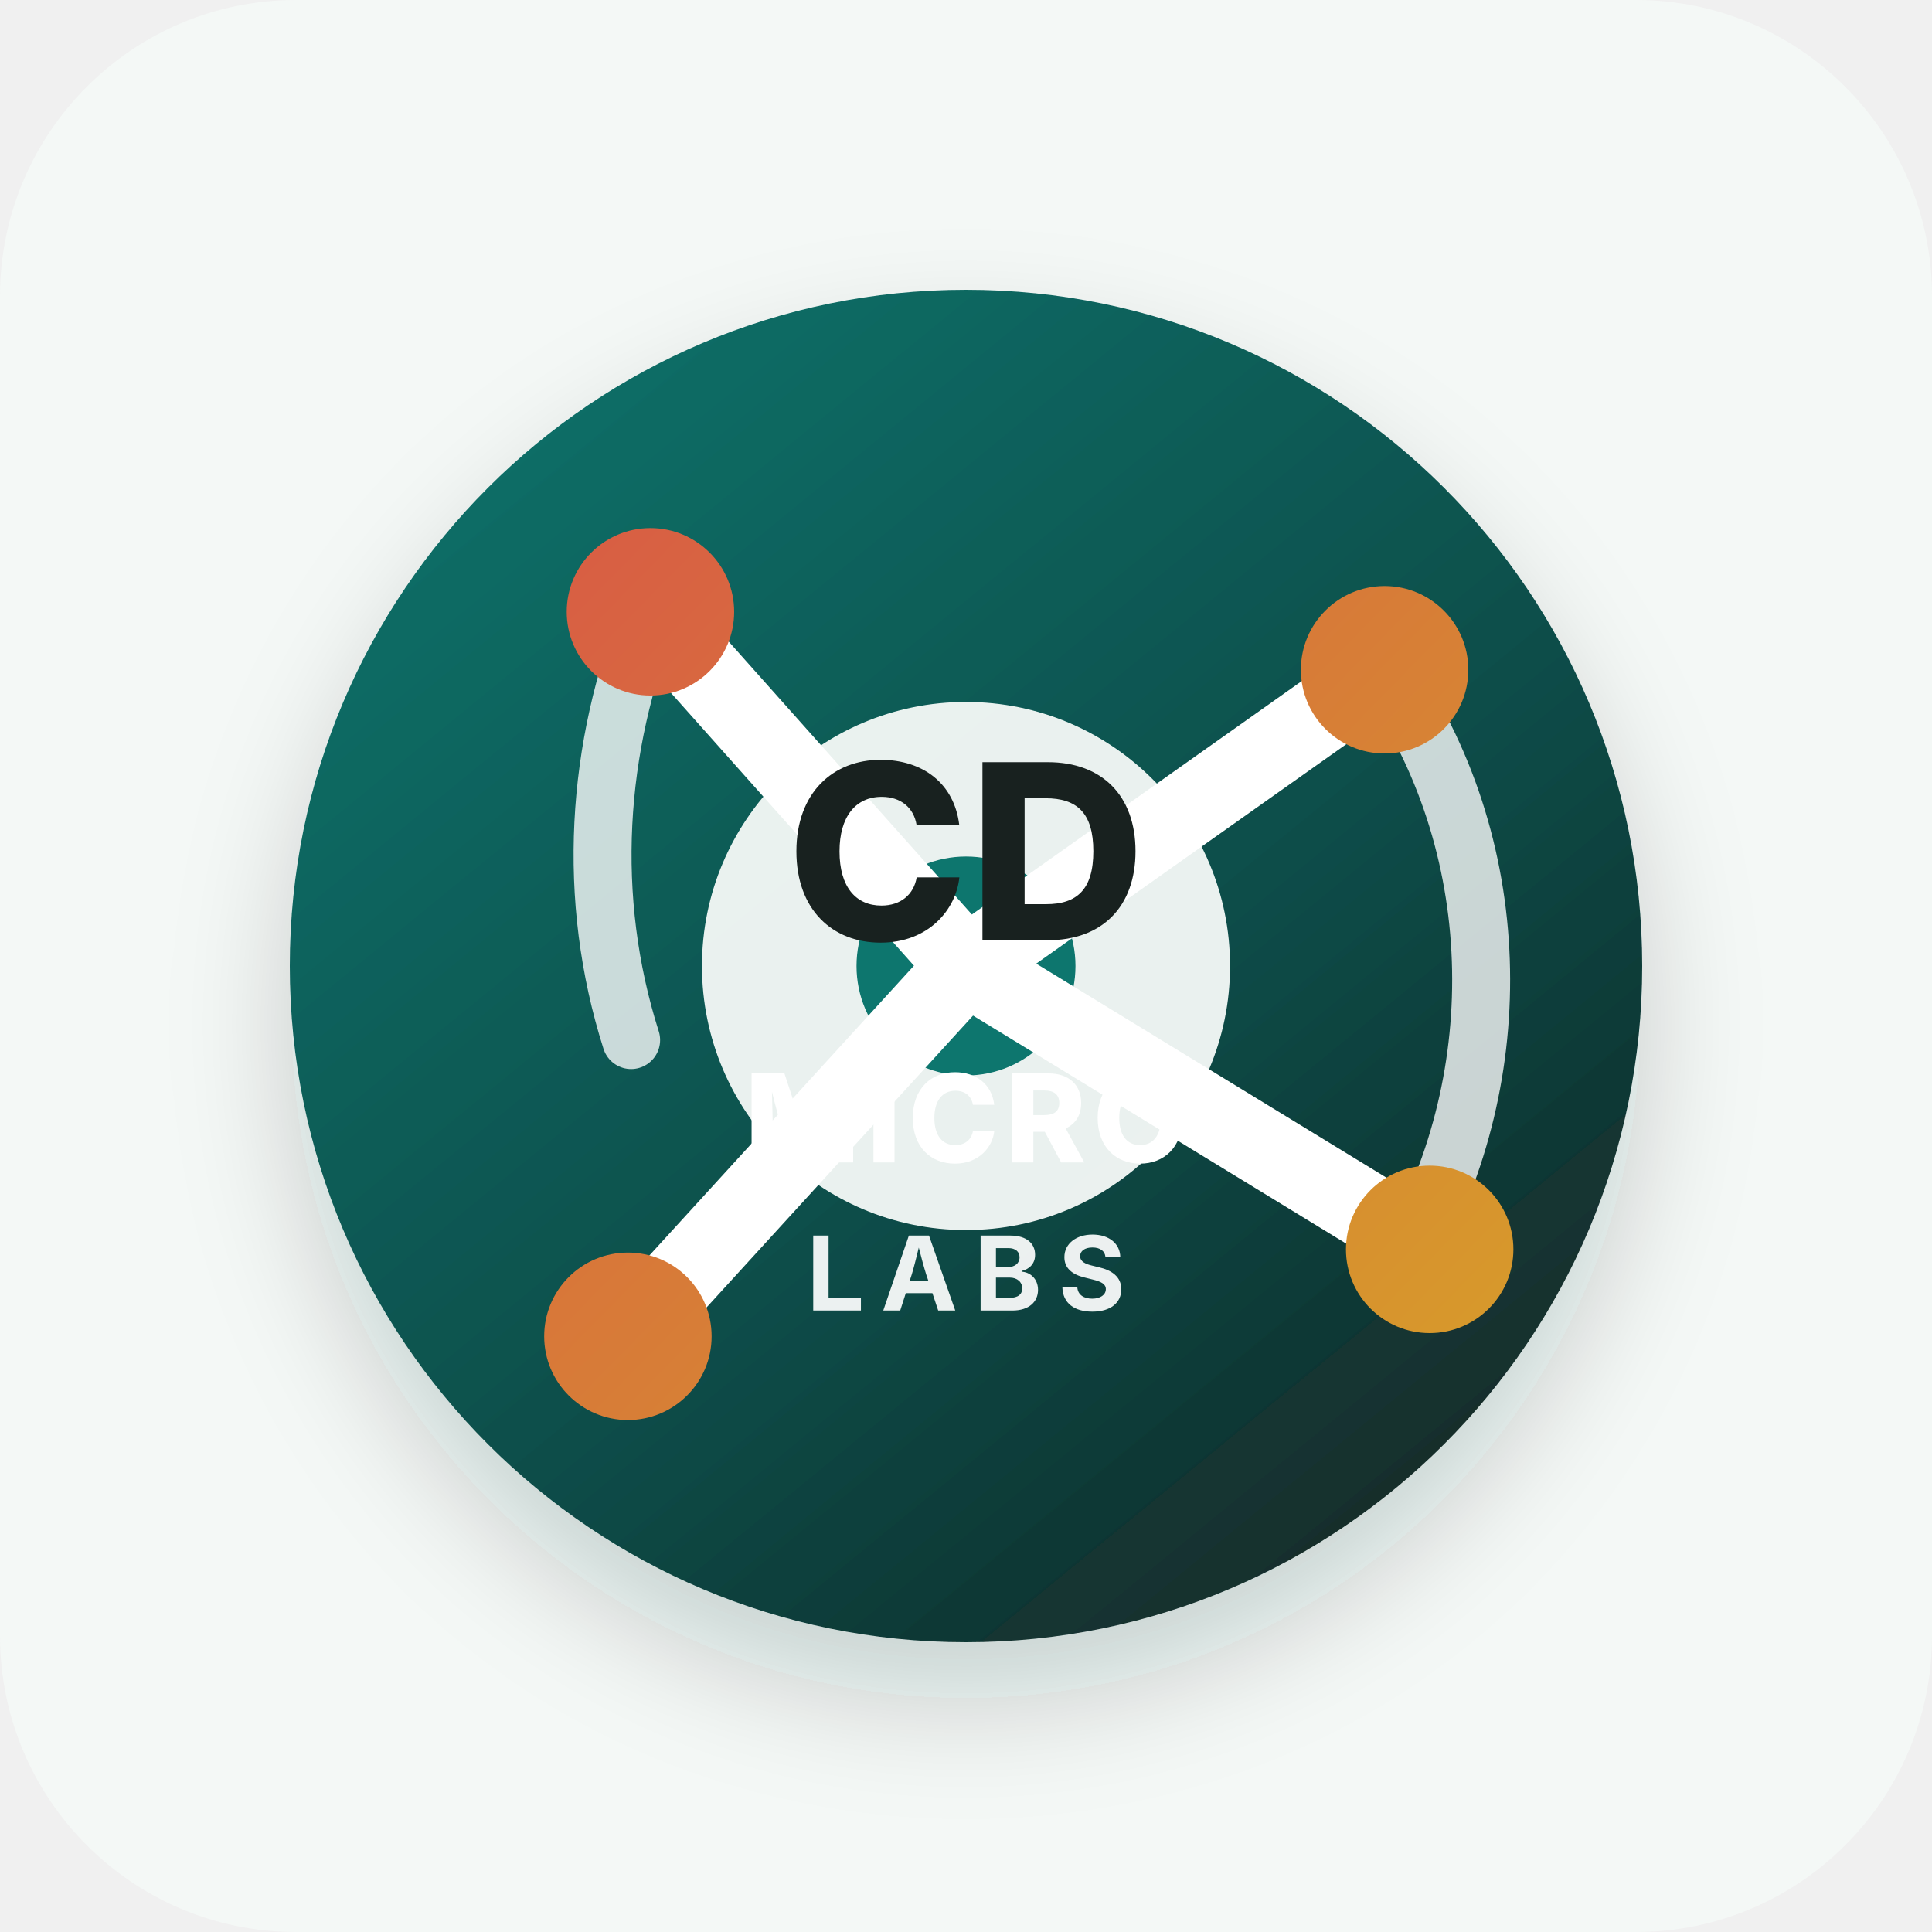
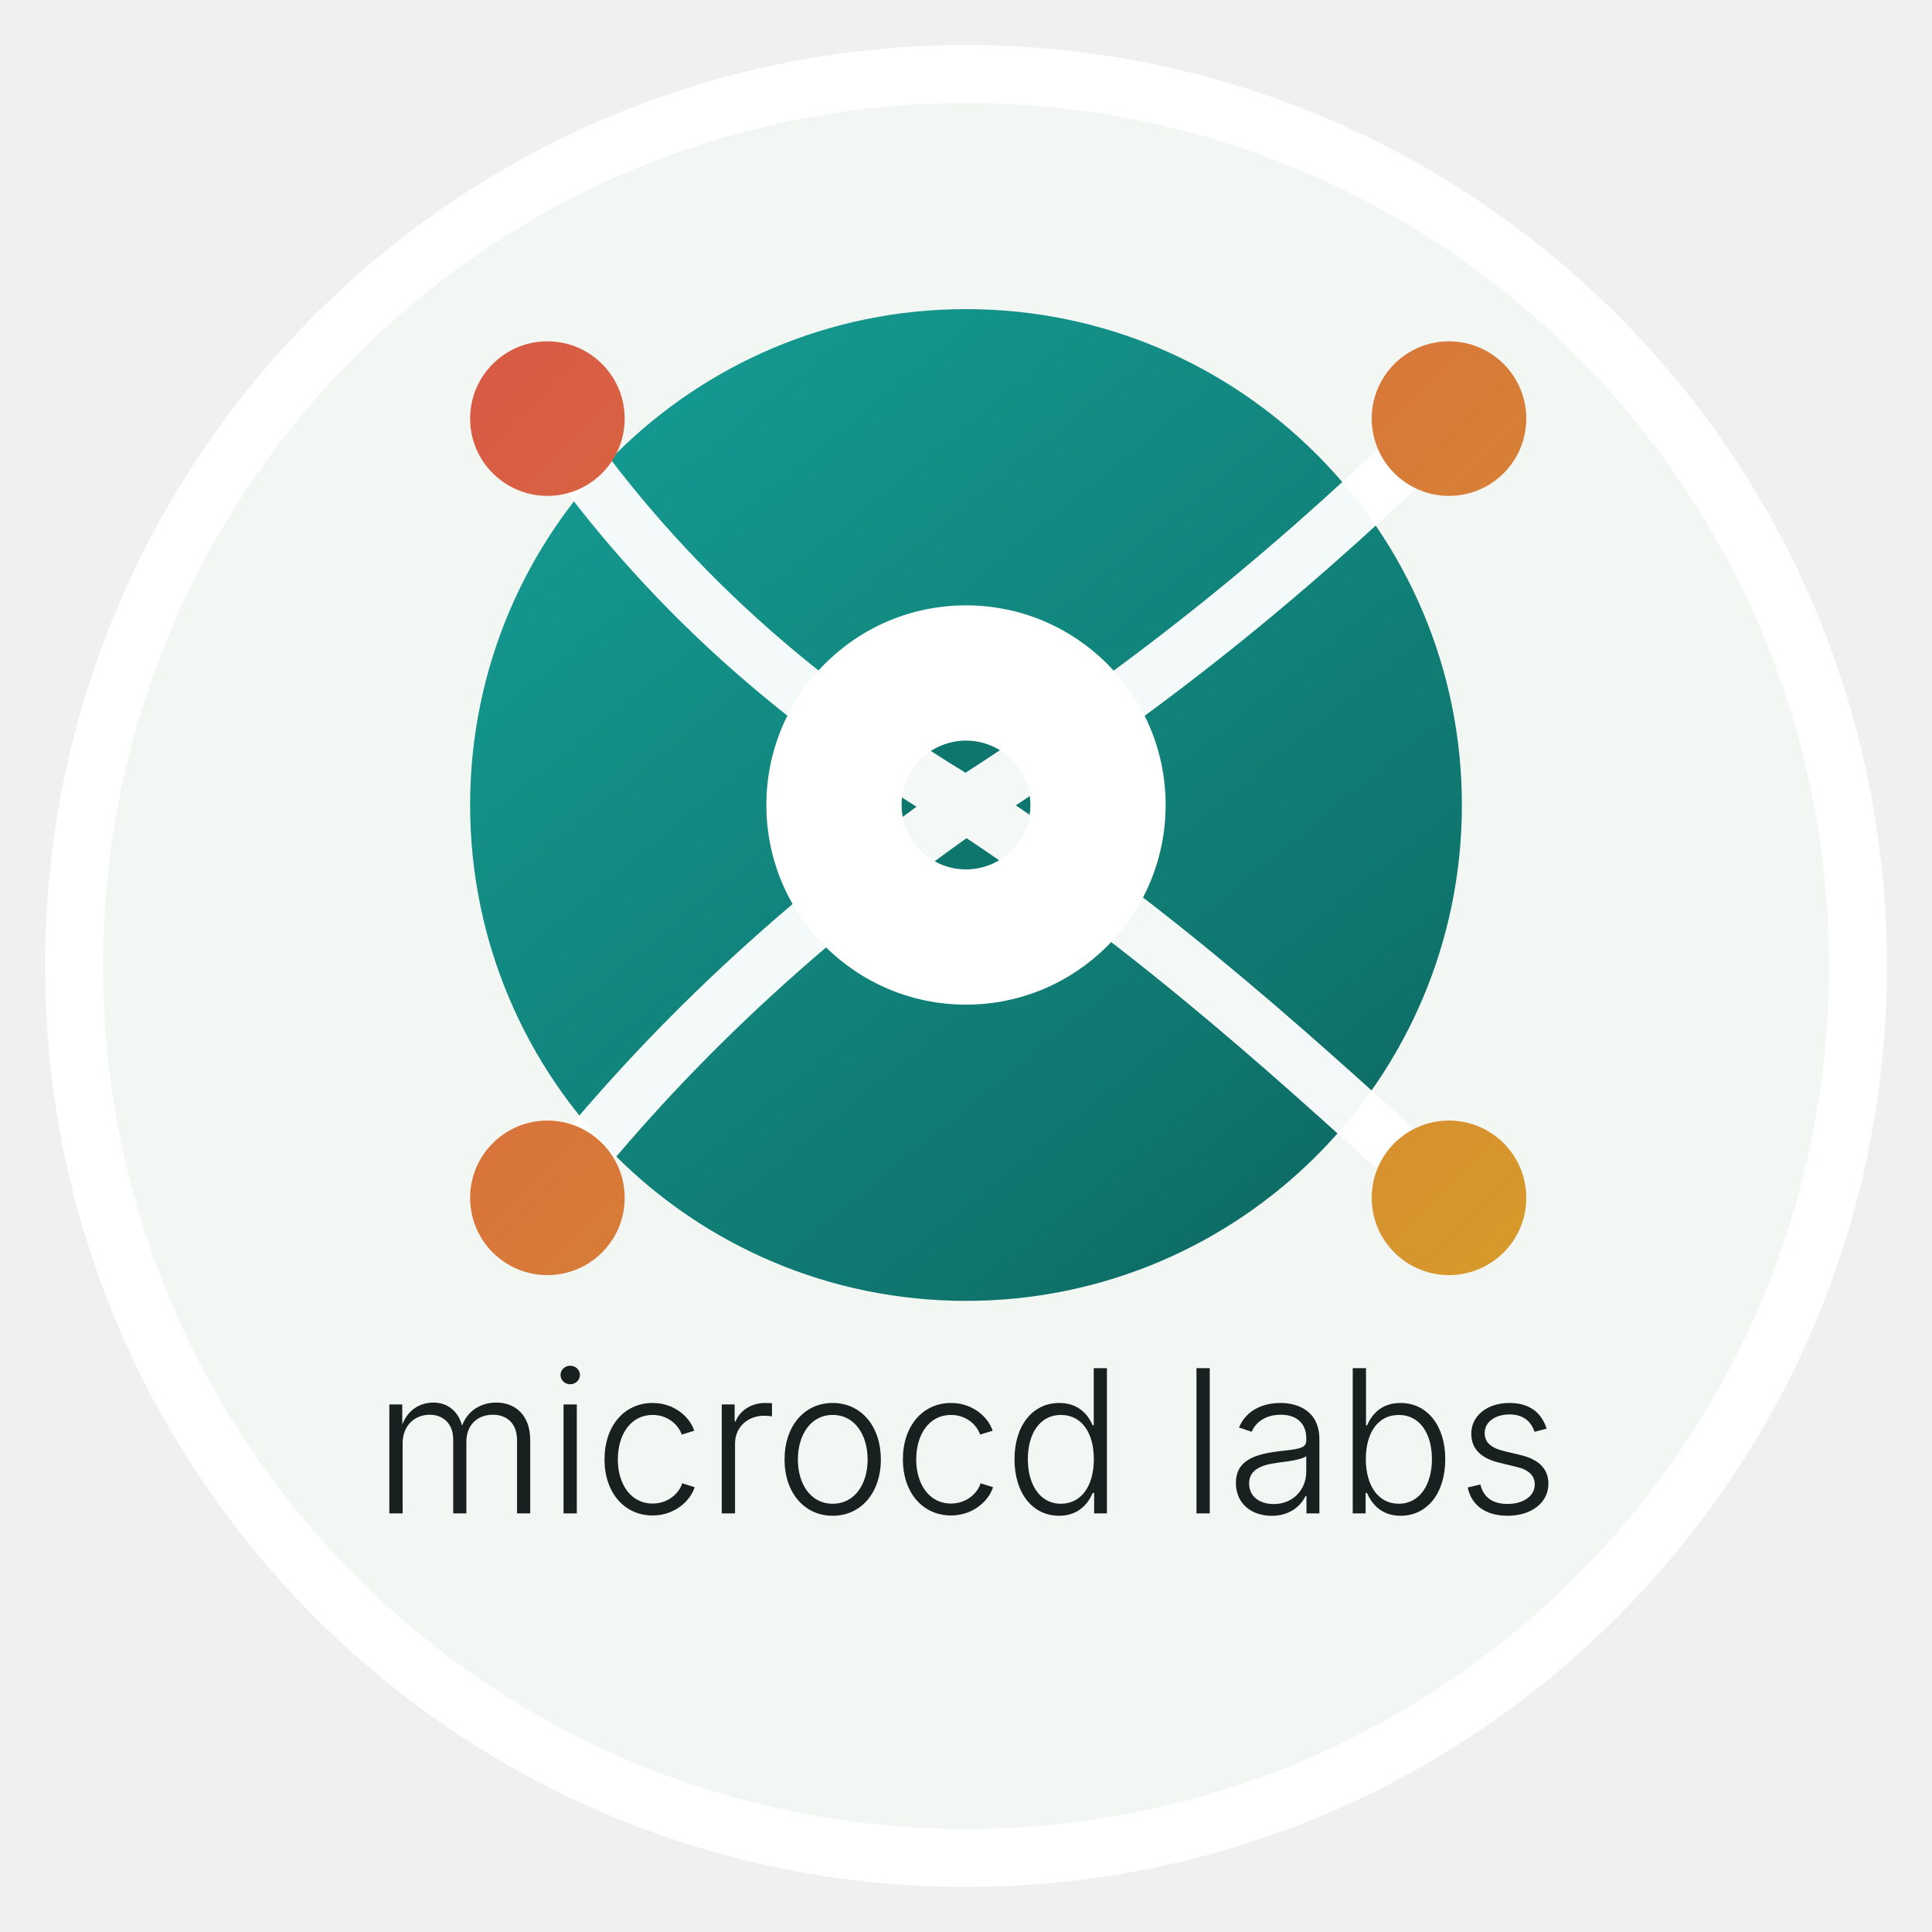
<svg xmlns="http://www.w3.org/2000/svg" width="2in" height="2in" viewBox="0 0 600 600" role="img" aria-labelledby="title desc">
  <defs>
-     <linearGradient id="discGradient" x1="120" y1="80" x2="480" y2="520" gradientUnits="userSpaceOnUse">
-       <stop offset="0" stop-color="#0f766e" />
-       <stop offset="0.55" stop-color="#0a4f4b" />
-       <stop offset="1" stop-color="#18211f" />
+     <linearGradient id="disc" x1="120" y1="80" x2="480" y2="520" gradientUnits="userSpaceOnUse">
+       <stop offset="0" stop-color="#16a39a" />
+       <stop offset="0.62" stop-color="#0f766e" />
+       <stop offset="1" stop-color="#0a4f4b" />
    </linearGradient>
-     <linearGradient id="accentGradient" x1="160" y1="160" x2="445" y2="440" gradientUnits="userSpaceOnUse">
+     <linearGradient id="warm" x1="150" y1="120" x2="450" y2="420" gradientUnits="userSpaceOnUse">
      <stop offset="0" stop-color="#d85b45" />
      <stop offset="1" stop-color="#d79a2b" />
    </linearGradient>
-     <filter id="softShadow" x="-20%" y="-20%" width="140%" height="140%">
-       <feDropShadow dx="0" dy="18" stdDeviation="18" flood-color="#18211f" flood-opacity="0.18" />
-     </filter>
  </defs>
-   <rect width="600" height="600" rx="92" fill="#f4f8f6" />
-   <g filter="url(#softShadow)">
-     <circle cx="300" cy="300" r="210" fill="url(#discGradient)" />
-     <circle cx="300" cy="300" r="82" fill="#f4f8f6" opacity="0.96" />
-     <circle cx="300" cy="300" r="34" fill="#0f766e" />
+   <circle cx="300" cy="300" r="286" fill="#ffffff" />
+   <circle cx="300" cy="300" r="268" fill="#f3f7f4" />
+   <circle cx="300" cy="250" r="154" fill="url(#disc)" />
+   <circle cx="300" cy="250" r="62" fill="#ffffff" />
+   <circle cx="300" cy="250" r="20" fill="#0f766e" />
+   <g fill="none" stroke="#ffffff" stroke-width="17" stroke-linecap="round" stroke-linejoin="round" opacity="0.95">
+     <path d="M300 250 C243 216 202 177 170 130" />
+     <path d="M300 250 C361 211 405 174 450 130" />
+     <path d="M300 250 C243 290 202 331 170 372" />
+     <path d="M300 250 C361 290 405 331 450 372" />
  </g>
-   <g fill="none" stroke-linecap="round" stroke-linejoin="round">
-     <path d="M300 300 L202 190" stroke="#ffffff" stroke-width="24" />
-     <path d="M300 300 L430 208" stroke="#ffffff" stroke-width="24" />
-     <path d="M300 300 L444 388" stroke="#ffffff" stroke-width="24" />
-     <path d="M300 300 L195 415" stroke="#ffffff" stroke-width="24" />
-     <path d="M202 190 C185 232 182 279 196 323" stroke="#ffffff" stroke-width="18" opacity="0.78" />
-     <path d="M430 208 C468 262 469 334 438 389" stroke="#ffffff" stroke-width="18" opacity="0.78" />
+   <g fill="url(#warm)">
+     <circle cx="170" cy="130" r="24" />
+     <circle cx="450" cy="130" r="24" />
+     <circle cx="170" cy="372" r="24" />
+     <circle cx="450" cy="372" r="24" />
  </g>
-   <g fill="url(#accentGradient)">
-     <circle cx="202" cy="190" r="26" />
-     <circle cx="430" cy="208" r="26" />
-     <circle cx="444" cy="388" r="26" />
-     <circle cx="195" cy="415" r="26" />
-   </g>
-   <text x="300" y="292" text-anchor="middle" font-family="Inter, Arial, Helvetica, sans-serif" font-size="76" font-weight="800" fill="#18211f">CD</text>
-   <text x="300" y="361" text-anchor="middle" font-family="Inter, Arial, Helvetica, sans-serif" font-size="38" font-weight="800" letter-spacing="2" fill="#ffffff">MICRO</text>
-   <text x="300" y="407" text-anchor="middle" font-family="Inter, Arial, Helvetica, sans-serif" font-size="32" font-weight="700" letter-spacing="5" fill="#ffffff" opacity="0.92">LABS</text>
+   <text x="300" y="470" text-anchor="middle" font-family="Inter, Arial, Helvetica, sans-serif" font-size="62" font-weight="350" letter-spacing="0" fill="#18211f">microcd labs</text>
</svg>
